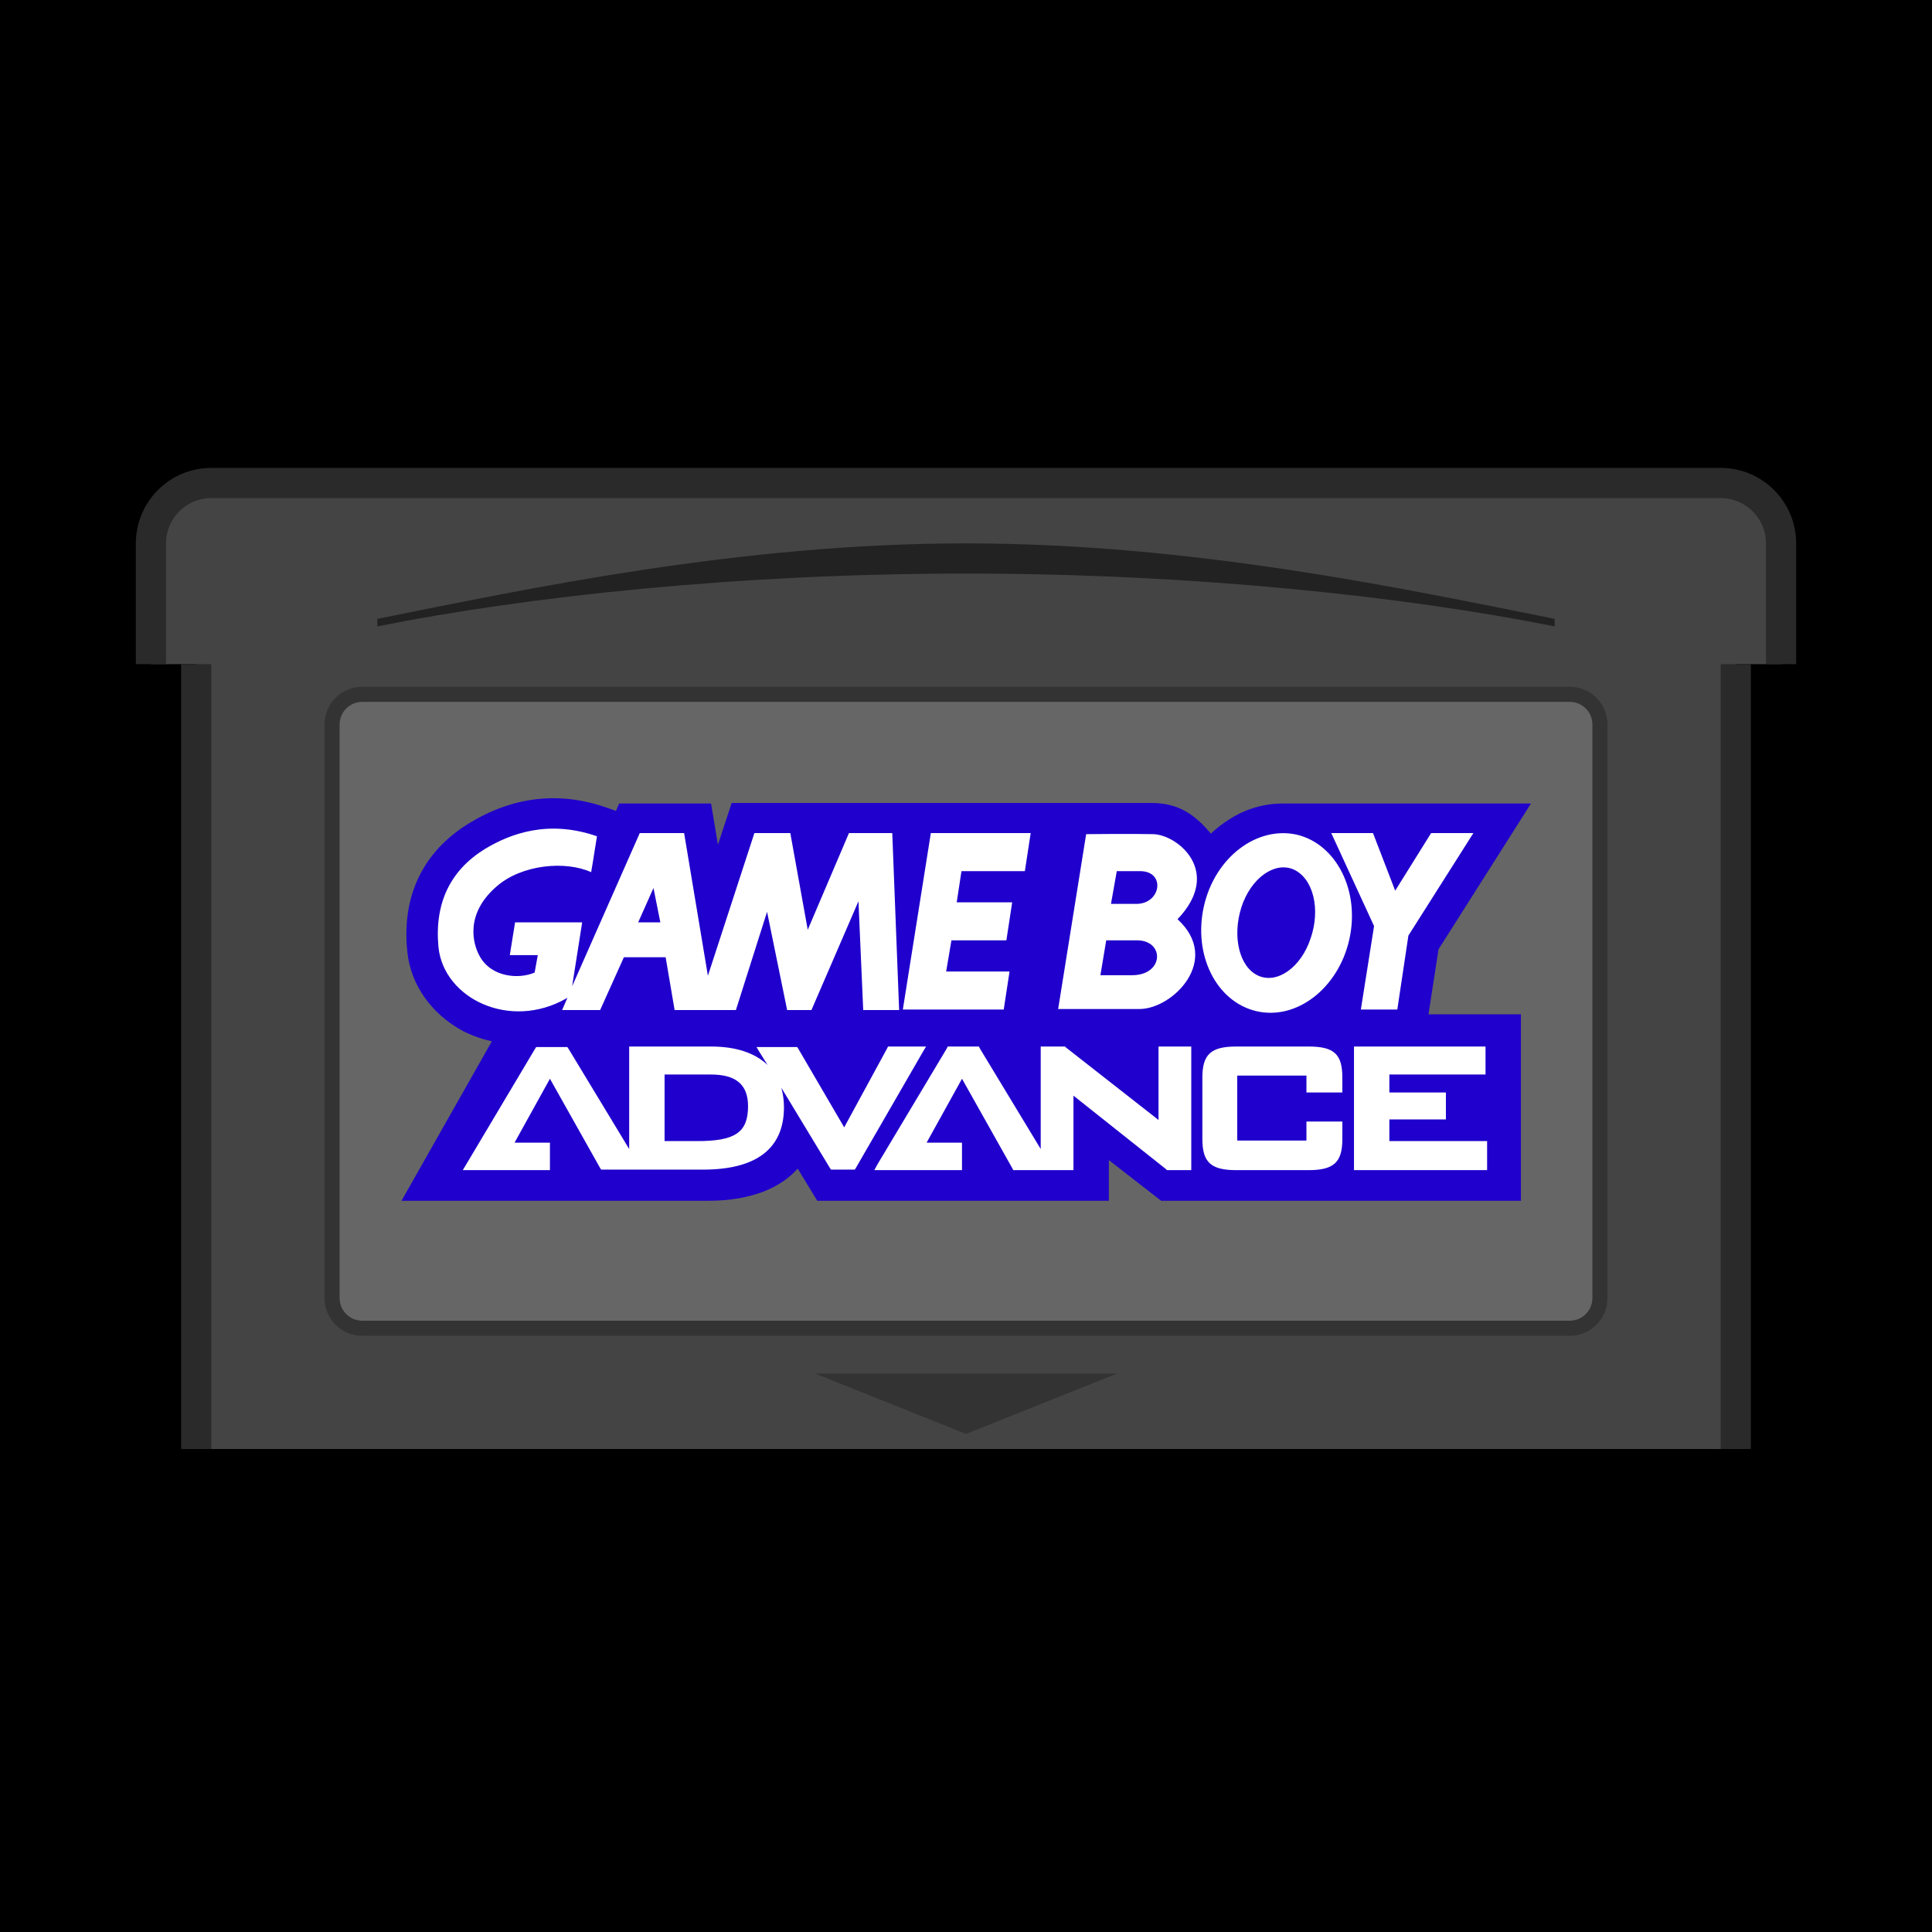
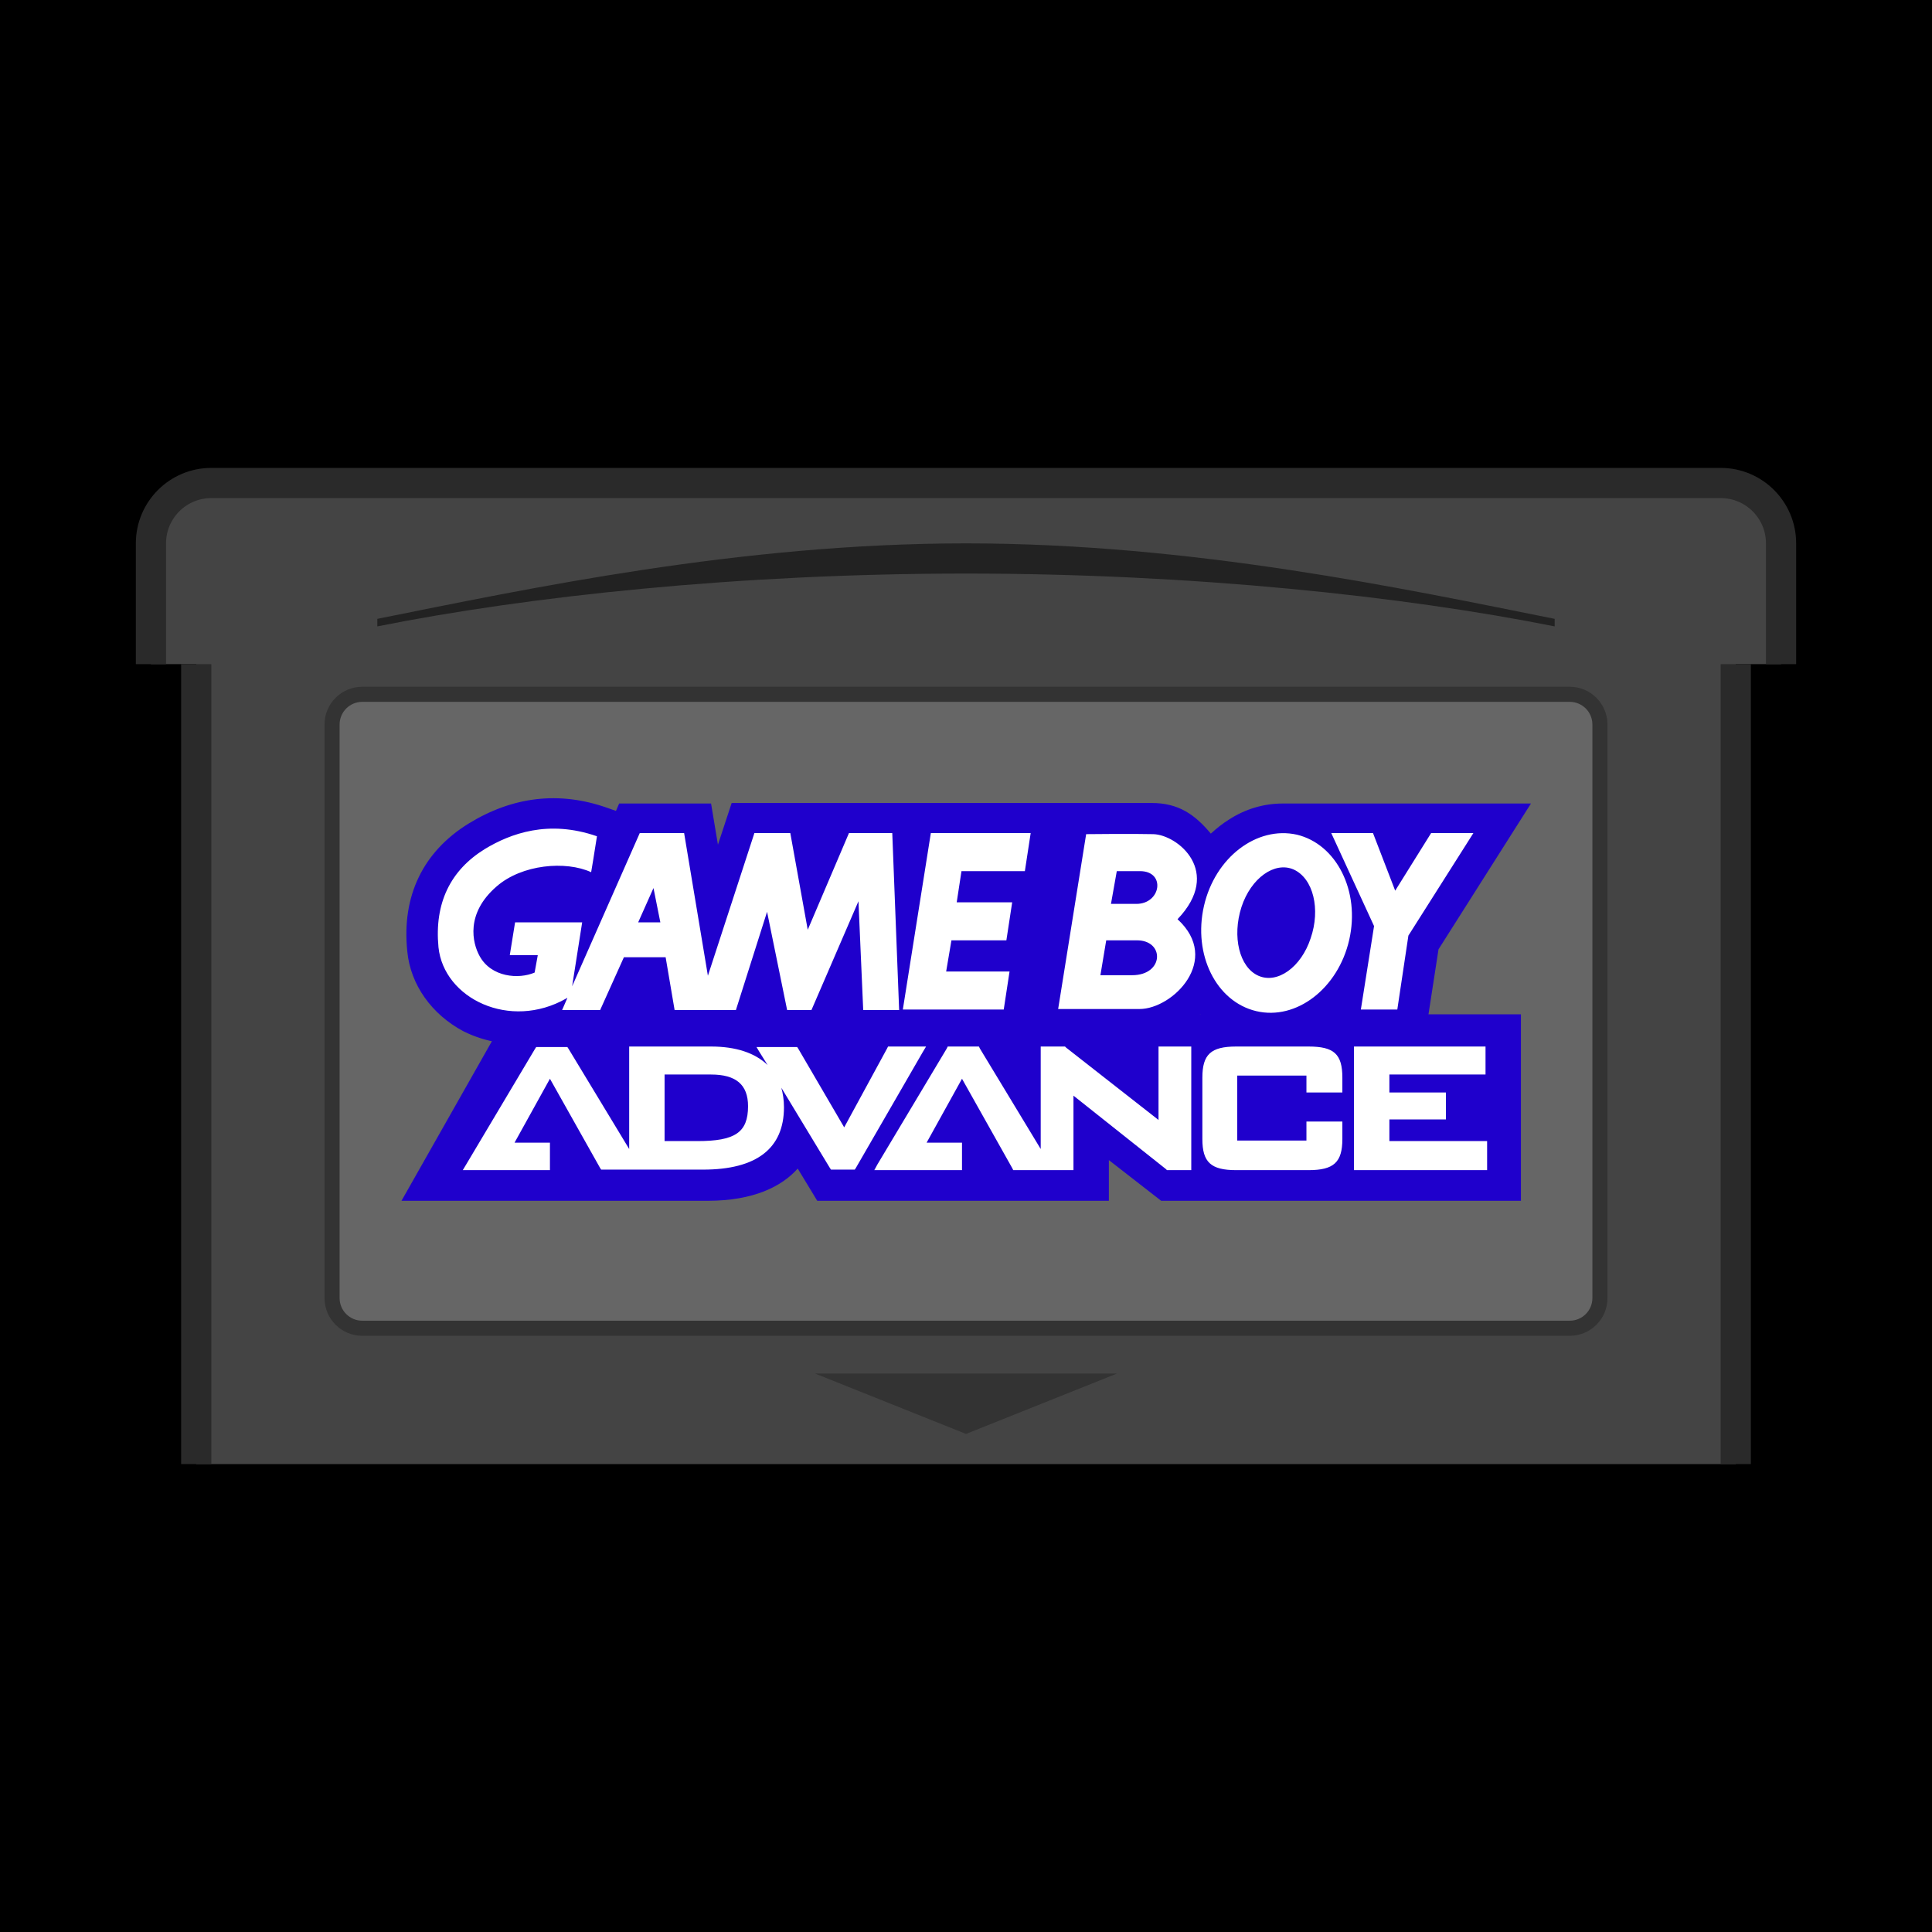
<svg xmlns="http://www.w3.org/2000/svg" width="128" height="128" viewBox="0 0 256 256">
  <rect x="0" y="0" width="100%" height="100%" fill="#000" />
-   <path fill="#444" d="M20,88 v-16 a8,8 0,0,1 8,-8 h200 a8,8 0,0,1 8,8 v16 h-6v104 h-204v-104" />
-   <path fill="transparent" stroke="#2a2a2a" stroke-width="4" d="M20,88 v-16 a8,8 0,0,1 8,-8 h200 a8,8 0,0,1 8,8 v16 m-6,0v104 m-204,0v-104" />
+   <path fill="#444" d="M20,88 v-16 a8,8 0,0,1 8,-8 h200 a8,8 0,0,1 8,8 v16 h-6v106 h-204v-106" />
+   <path fill="transparent" stroke="#2a2a2a" stroke-width="4" d="M20,88 v-16 a8,8 0,0,1 8,-8 h200 a8,8 0,0,1 8,8 v16 m-6,0v106 m-204,0v-106" />
  <rect fill="#666" stroke="#333" stroke-width="2" x="44" y="92" width="168" height="84" rx="4" />
  <path fill="#333" stroke-width="2" d="M108 182 l20 8 20-8z" />
  <path fill="#222" stroke-width="2" d="M50,82 c20,-4 48,-10 78,-10 c30,0 58,6 78,10        v1 c-20,-4 -48,-7 -78,-7 c-30,0 -58,3 -78,7z" />
  <g transform="scale(0.7, 0.7) translate(38, 72)">
    <path fill="#1F00CC" d="M180,80c5.1,0,8.2,2.2,11.2,5.8c1.1,-1,2.2,-1.9,3.5,-2.7c3.1,-2,6.6,-3,10.1,-3l47,0l-17.5,27.6l-2.7,17.5h-18.9l0.4,-2.7c-0.2,0.1,-0.4,0.3,-0.6,0.4c-4.4,2.7,-9.4,3.6,-14.1,2.5c-3.6,-0.8,-6.8,-2.8,-9.2,-5.4c-3.2,3.1,-7.5,5.2,-11.6,5.2l-92.9,0.1l-1.5,-8.5l-3.8,8.5h-15.5c-4.9,0.8,-9.8,0.1,-14.2,-2.1c-6,-3.2,-10,-8.8,-10.6,-15.1c-1.1,-10.5,3,-18.9,11.6,-24.2c8.3,-5.1,17.1,-6.2,26.2,-3l1.7,0.6l0.6,-1.4h17.4l1.3,7.8l2.6,-7.9l79.5,0z" />
    <path fill="#1F00CC" d="M58,120l59,-0.1l5.4,9.3l4.8,-9.2l39.2,0l9.7,7.6v-7.6h73.8v35.3h-68.1l-9.9,-7.7v7.7l-55.2,0v0l-3.7,-6.1c-3,3.4,-8.4,6.1,-17,6.1l-58,0" />
    <rect fill="#1F00CC" x="80" y="110" width="100" height="20" />
    <path fill="#FFF" d=" M122.7,85.7l-7.8,18.3l-3.3,-18.3h-6.8l-8.8,27l-4.5,-27h-8.4l-12.8,29l1.9,-12.1h-12.7l-1,6.2h5.3l-0.6,3.3c-3,1.3,-8.2,0.9,-10.4,-3.1c-1.4,-2.5,-2.7,-8.1,3.2,-13.2c4.8,-4.2,13.1,-4.9,17.9,-2.7c0,0,0.6,-3.5,1.1,-6.8c-9.2,-3.2,-16.4,-0.5,-21.2,2.4c-6.5,4,-9.6,10.2,-8.8,18.6c1,9.7,13.5,15.8,24.2,9.7c0.1,-0.1,0.2,-0.1,0.2,-0.1l-1,2.3h7.2l4.5,-10h7.9l1.7,10h11.6l5.9,-18.6l3.8,18.6h4.6l8.9,-20.6l0.9,20.6h6.8l-1.3,-33.5zm-39.9,16.9l2.9,-6.5l1.3,6.5h-4.2z M132.9,119.1h19.1l1.1,-7.2h-12l1,-5.9h10.4l1.1,-7.2h-10.5l0.9,-5.9h12l1.1,-7.2h-18.9z M177.1,99.1h-4.8l1.1,-6.2h4.4c4.9,0,4,6.2,-0.7,6.2m-0.8,13.5h-6l1.1,-6.6h5.7c5.4,-0.1,5.3,6.6,-0.8,6.6m4,-26.7c-3.7,-0.1,-12.8,0,-12.8,0h0.1l-5.3,33.1h15.4c6.3,0,15.6,-9.3,7.2,-17c8.6,-9,0,-16,-4.6,-16.1z M207.5,86c-7.6,-1.7,-15.5,4.3,-17.6,13.5c-2.1,9.2,2.3,18.1,9.9,19.9c7.6,1.8,15.5,-4.3,17.6,-13.5c2.1,-9.2,-2.4,-18.1,-9.9,-19.9zm2.6,19.6c-1.8,5.5,-6.3,8.7,-9.9,7.1c-3.6,-1.6,-5,-7.4,-3.2,-13c1.8,-5.5,6.3,-8.7,9.9,-7.1c3.7,1.7,5.1,7.5,3.2,13z M226.1,96.6l-4.2,-10.9h-7.9l8.1,17.6l-2.5,15.8h6.9l2.1,-14l12.3,-19.4h-8l-6.8,10.9z " />
    <path fill="#fff" d="M94,144h-6.2v-12.6h8.8c4.7,0,7,1.9,7,6c0,5,-2.5,6.6,-9.6,6.6m43.3,-17.9h-7.2l-0.2,0.4l-8.1,14.9l-8.7,-14.9l-0.2,-0.3h-7.7l0.6,1l1.5,2.4c-2.4,-2.3,-6,-3.5,-10.7,-3.5h-15.5v19.4l-11.5,-19l-0.2,-0.3h-5.9l-0.2,0.3l-13.1,22l-0.6,1h16.5v-5.2h-6.7l6.7,-12.1l9.5,16.9l0.2,0.3h19.3c10.1,0,15.3,-4,15.3,-11.8c0,-1.4,-0.2,-2.6,-0.5,-3.7l9.2,15.2l0.2,0.3h4.5l0.2,-0.3l12.7,-22l0.6,-1m44.7,0h-0.7v13.9l-17.5,-13.7l-0.2,-0.2h-4.6v19.4l-11.5,-19l-0.2,-0.4h-5.9l-0.2,0.4l-13.1,21.9l-0.6,1.1h16.6v-5.2h-6.7l6.7,-12.1l9.5,16.9l0.2,0.4h11.4v-14.1l17.5,13.9l0.2,0.2h4.6v-23.4h-5.5m27.7,0h-13.7c-4.8,0,-6.4,1.5,-6.4,5.9v11.6c0,4.4,1.6,5.9,6.4,5.9h13.7c4.8,0,6.4,-1.5,6.4,-5.9v-3.3h-6.8v3.6h-13.1v-12.3h13.1v3.2h6.8v-2.8c0,-4.5,-1.6,-5.9,-6.4,-5.9m33.1,17.9h-17.8v-4.1h10.7v-5.1h-10.7v-3.4h18.2v-5.3h-24.9v23.4h25.2v-5.5h-0.7z" />
  </g>
</svg>
